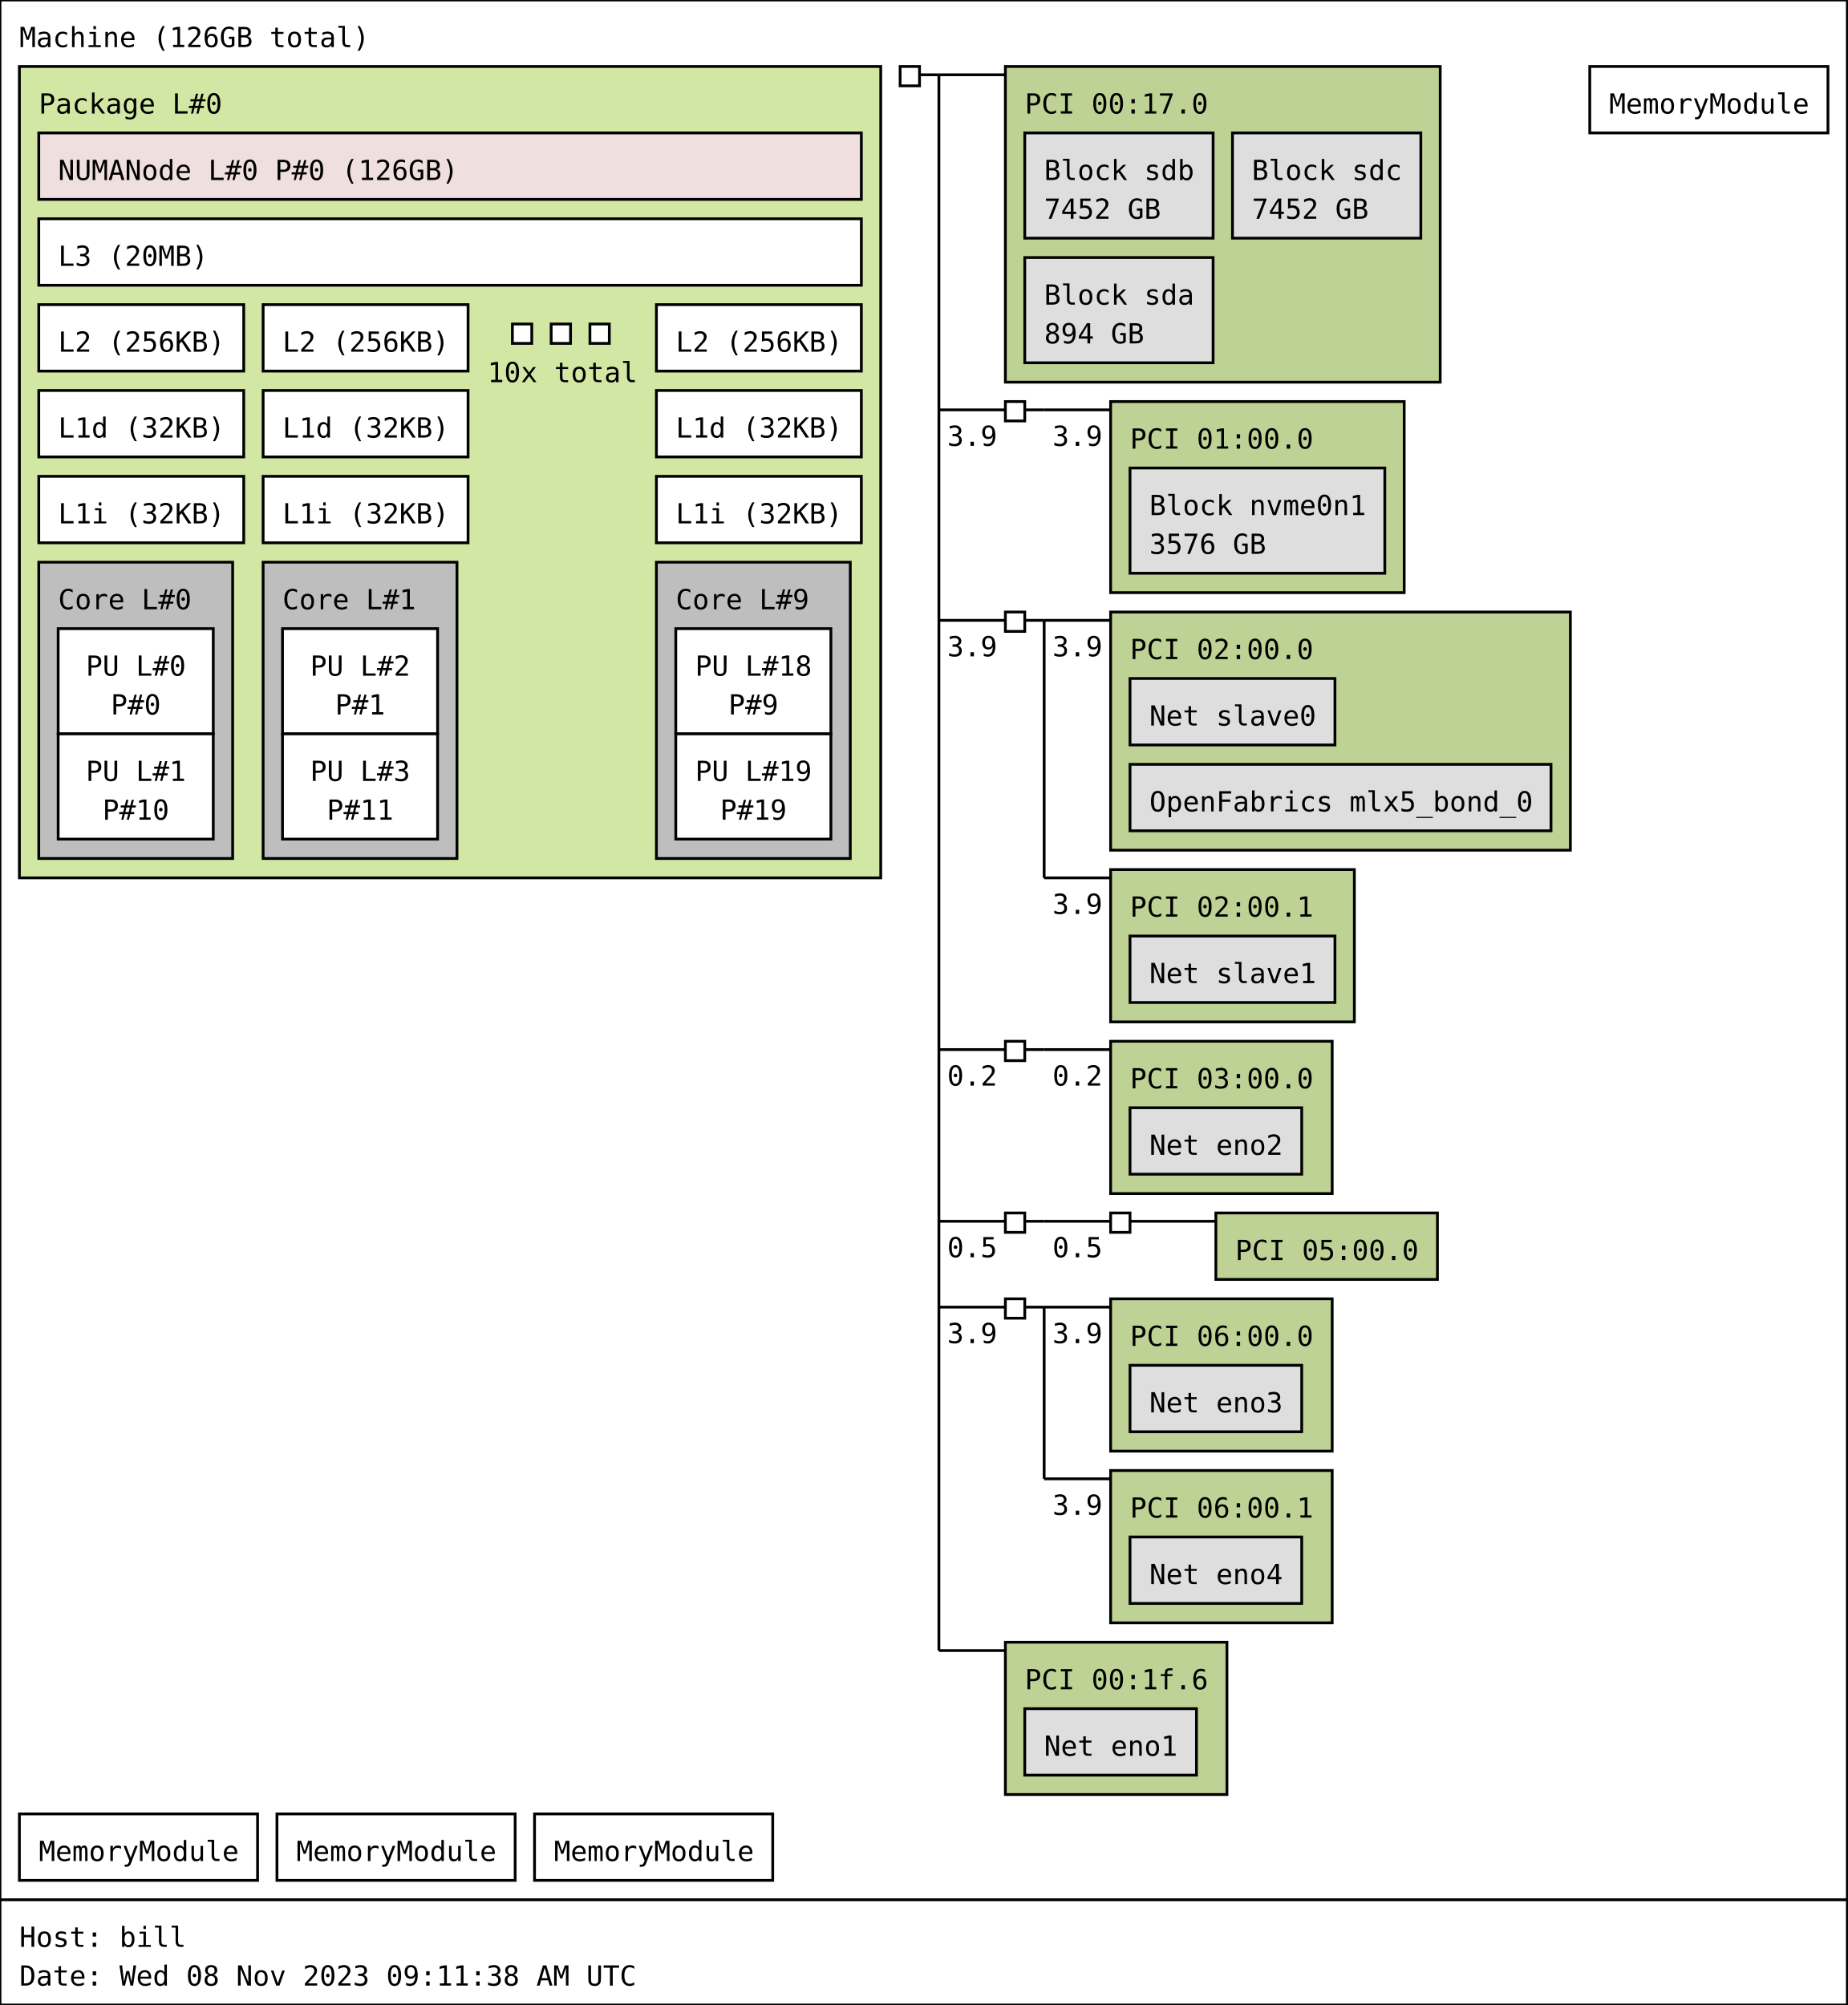
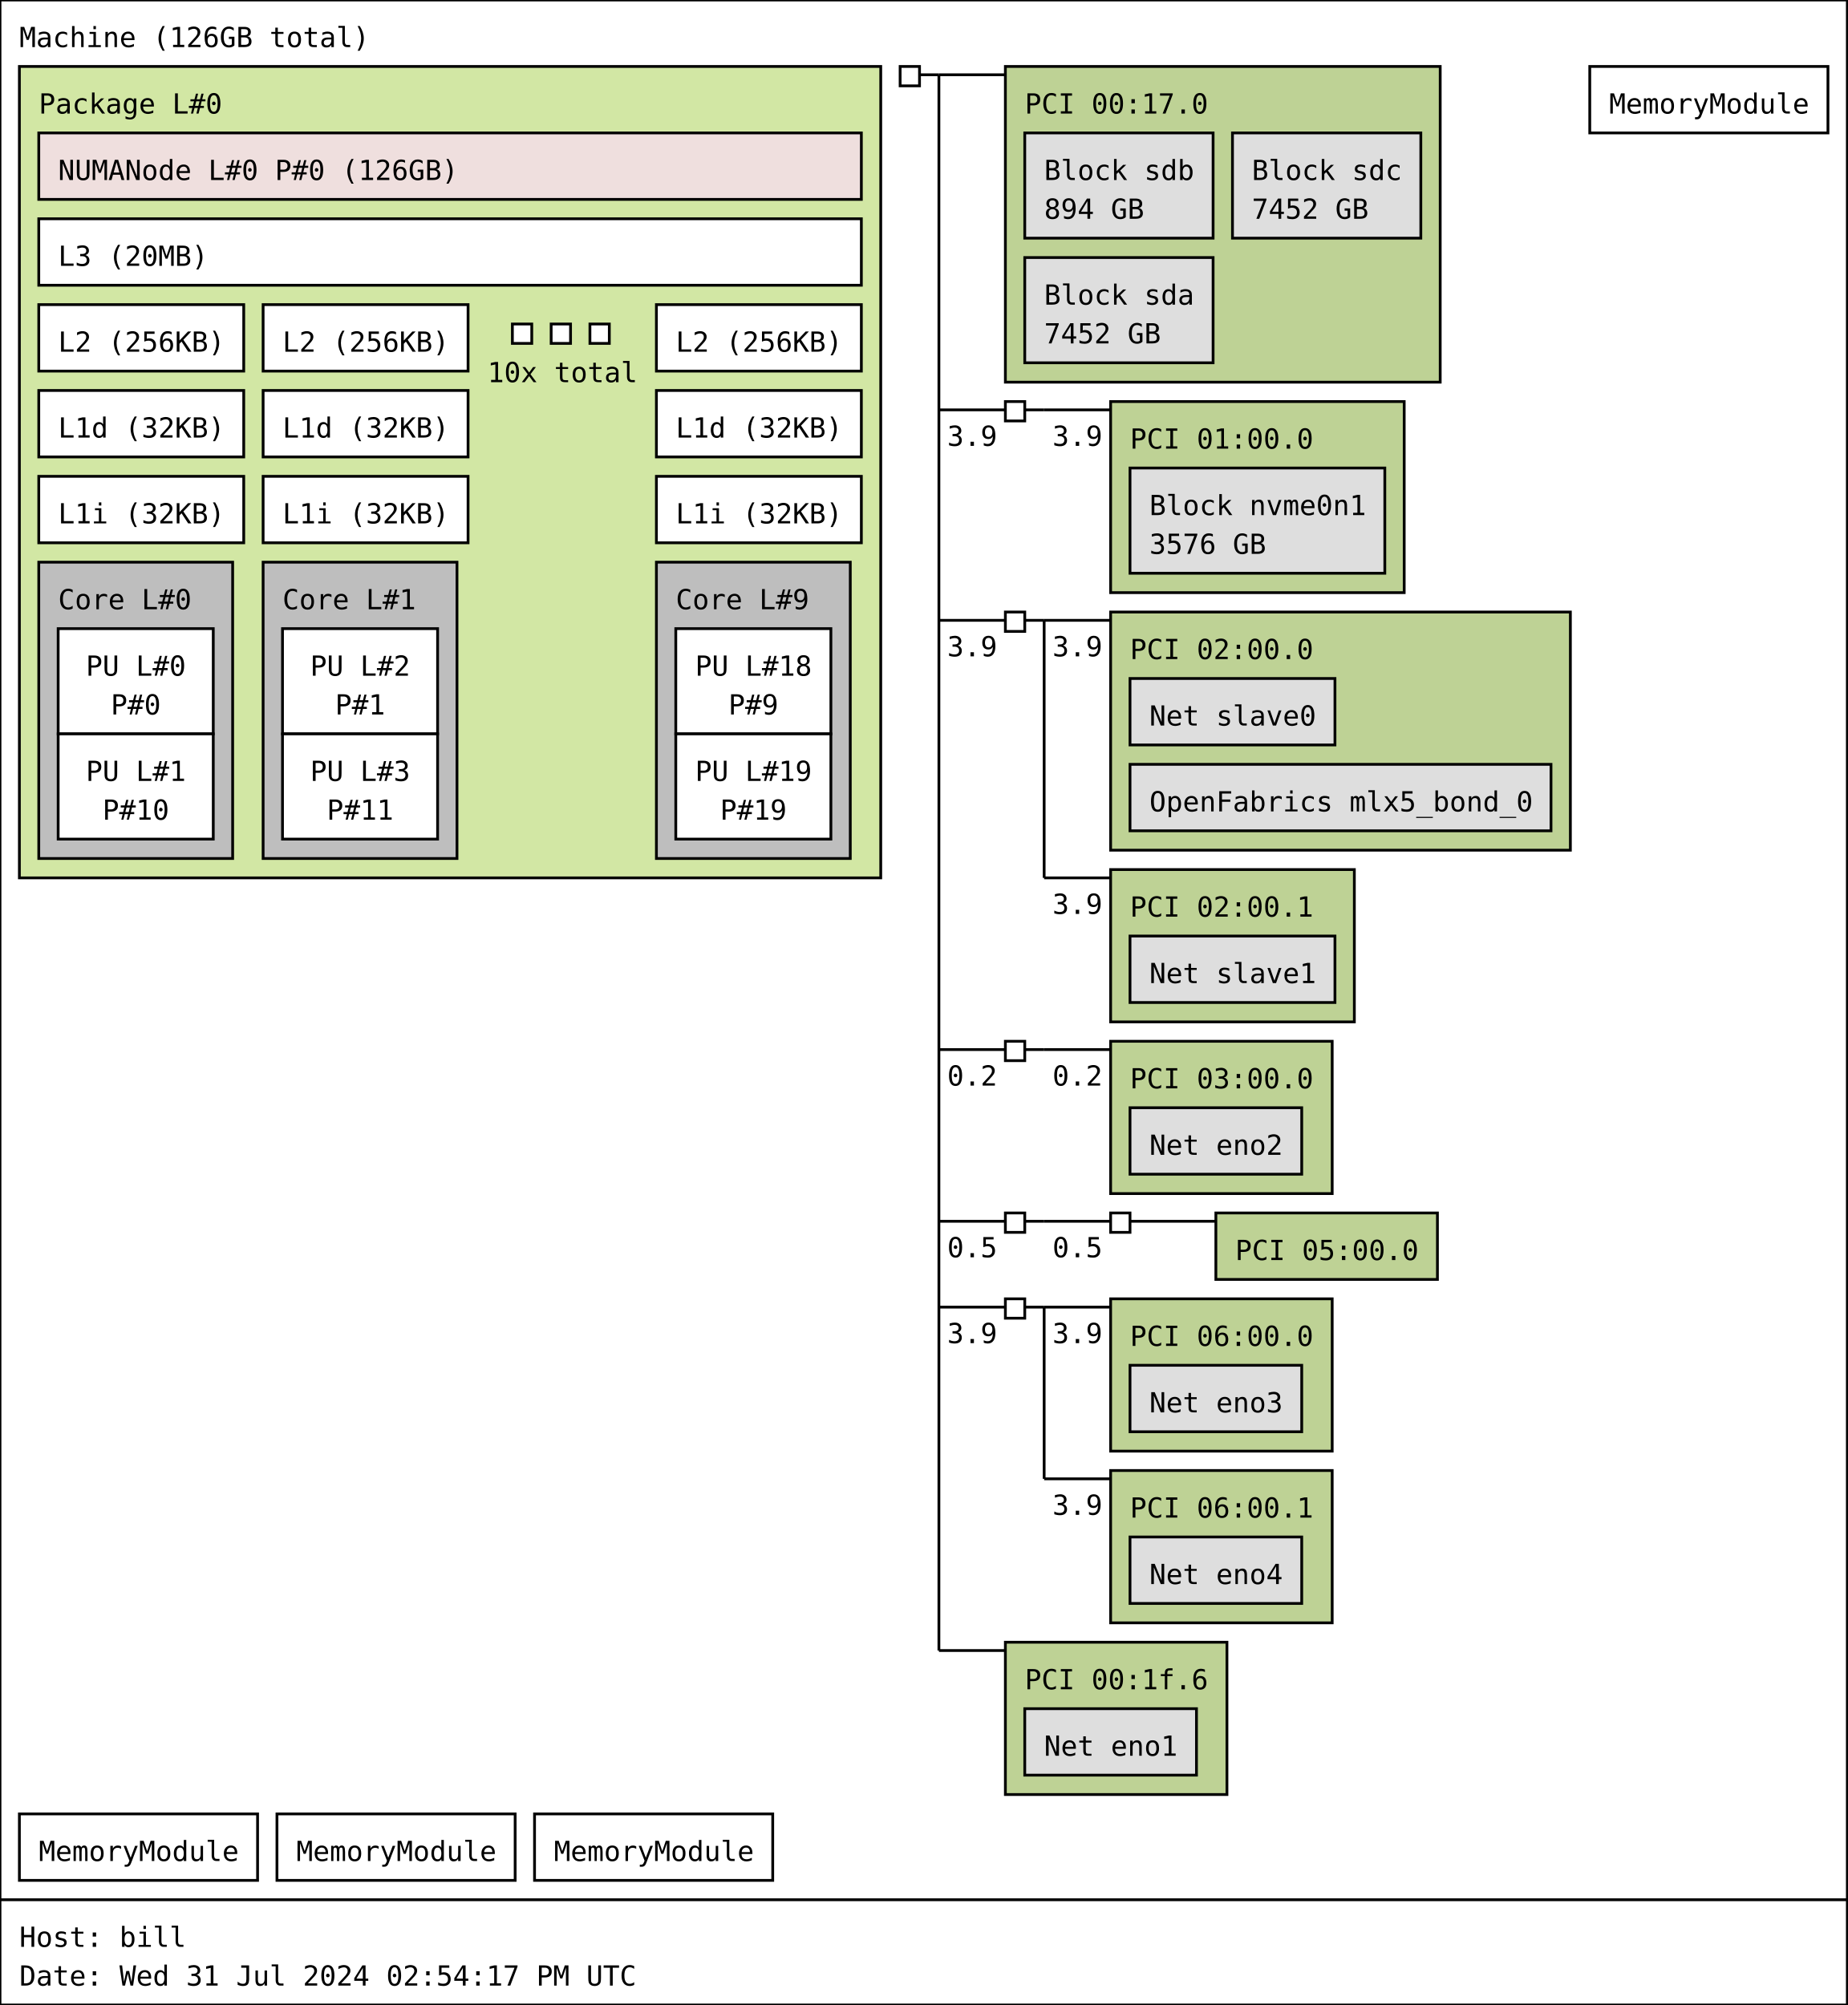
<svg xmlns="http://www.w3.org/2000/svg" width="667px" height="724px" viewBox="0 0 667px 724px" version="1.1">
  <rect id="Machine_0_rect" class="Machine" x="0" y="0" width="667" height="686" fill="rgb(255,255,255)" stroke="rgb(0,0,0)" stroke-width="1" />
  <text id="Machine_0_text" class="Machine" font-family="Monospace" x="7" y="17" fill="rgb(0,0,0)" font-size="10px">Machine (126GB total)</text>
  <rect id="Package_0_rect" class="Package" x="7" y="24" width="311" height="293" fill="rgb(210,231,164)" stroke="rgb(0,0,0)" stroke-width="1" />
  <text id="Package_0_text" class="Package" font-family="Monospace" x="14" y="41" fill="rgb(0,0,0)" font-size="10px">Package L#0</text>
  <rect id="L3_0_rect" class="L3" x="14" y="79" width="297" height="24" fill="rgb(255,255,255)" stroke="rgb(0,0,0)" stroke-width="1" />
  <text id="L3_0_text" class="L3" font-family="Monospace" x="21" y="96" fill="rgb(0,0,0)" font-size="10px">L3 (20MB)</text>
  <rect id="L2_0_rect" class="L2" x="14" y="110" width="74" height="24" fill="rgb(255,255,255)" stroke="rgb(0,0,0)" stroke-width="1" />
  <text id="L2_0_text" class="L2" font-family="Monospace" x="21" y="127" fill="rgb(0,0,0)" font-size="10px">L2 (256KB)</text>
  <rect id="L1d_0_rect" class="L1d" x="14" y="141" width="74" height="24" fill="rgb(255,255,255)" stroke="rgb(0,0,0)" stroke-width="1" />
  <text id="L1d_0_text" class="L1d" font-family="Monospace" x="21" y="158" fill="rgb(0,0,0)" font-size="10px">L1d (32KB)</text>
  <rect id="L1i_0_rect" class="L1i" x="14" y="172" width="74" height="24" fill="rgb(255,255,255)" stroke="rgb(0,0,0)" stroke-width="1" />
  <text id="L1i_0_text" class="L1i" font-family="Monospace" x="21" y="189" fill="rgb(0,0,0)" font-size="10px">L1i (32KB)</text>
  <rect id="Core_0_rect" class="Core" x="14" y="203" width="70" height="107" fill="rgb(190,190,190)" stroke="rgb(0,0,0)" stroke-width="1" />
  <text id="Core_0_text" class="Core" font-family="Monospace" x="21" y="220" fill="rgb(0,0,0)" font-size="10px">Core L#0</text>
  <rect id="PU_0_rect" class="PU" x="21" y="227" width="56" height="38" fill="rgb(255,255,255)" stroke="rgb(0,0,0)" stroke-width="1" />
  <text id="PU_0_text" class="PU" font-family="Monospace" x="31" y="244" fill="rgb(0,0,0)" font-size="10px">PU L#0</text>
  <text id="PU_0_text_1" class="PU" font-family="Monospace" x="40" y="258" fill="rgb(0,0,0)" font-size="10px">P#0</text>
  <rect id="PU_1_rect" class="PU" x="21" y="265" width="56" height="38" fill="rgb(255,255,255)" stroke="rgb(0,0,0)" stroke-width="1" />
  <text id="PU_1_text" class="PU" font-family="Monospace" x="31" y="282" fill="rgb(0,0,0)" font-size="10px">PU L#1</text>
  <text id="PU_1_text_1" class="PU" font-family="Monospace" x="37" y="296" fill="rgb(0,0,0)" font-size="10px">P#10</text>
  <rect id="L2_1_rect" class="L2" x="95" y="110" width="74" height="24" fill="rgb(255,255,255)" stroke="rgb(0,0,0)" stroke-width="1" />
  <text id="L2_1_text" class="L2" font-family="Monospace" x="102" y="127" fill="rgb(0,0,0)" font-size="10px">L2 (256KB)</text>
  <rect id="L1d_1_rect" class="L1d" x="95" y="141" width="74" height="24" fill="rgb(255,255,255)" stroke="rgb(0,0,0)" stroke-width="1" />
  <text id="L1d_1_text" class="L1d" font-family="Monospace" x="102" y="158" fill="rgb(0,0,0)" font-size="10px">L1d (32KB)</text>
  <rect id="L1i_1_rect" class="L1i" x="95" y="172" width="74" height="24" fill="rgb(255,255,255)" stroke="rgb(0,0,0)" stroke-width="1" />
  <text id="L1i_1_text" class="L1i" font-family="Monospace" x="102" y="189" fill="rgb(0,0,0)" font-size="10px">L1i (32KB)</text>
  <rect id="Core_1_rect" class="Core" x="95" y="203" width="70" height="107" fill="rgb(190,190,190)" stroke="rgb(0,0,0)" stroke-width="1" />
  <text id="Core_1_text" class="Core" font-family="Monospace" x="102" y="220" fill="rgb(0,0,0)" font-size="10px">Core L#1</text>
  <rect id="PU_2_rect" class="PU" x="102" y="227" width="56" height="38" fill="rgb(255,255,255)" stroke="rgb(0,0,0)" stroke-width="1" />
  <text id="PU_2_text" class="PU" font-family="Monospace" x="112" y="244" fill="rgb(0,0,0)" font-size="10px">PU L#2</text>
  <text id="PU_2_text_1" class="PU" font-family="Monospace" x="121" y="258" fill="rgb(0,0,0)" font-size="10px">P#1</text>
  <rect id="PU_3_rect" class="PU" x="102" y="265" width="56" height="38" fill="rgb(255,255,255)" stroke="rgb(0,0,0)" stroke-width="1" />
  <text id="PU_3_text" class="PU" font-family="Monospace" x="112" y="282" fill="rgb(0,0,0)" font-size="10px">PU L#3</text>
  <text id="PU_3_text_1" class="PU" font-family="Monospace" x="118" y="296" fill="rgb(0,0,0)" font-size="10px">P#11</text>
  <rect id="L2_2_rect" class="L2" x="185" y="117" width="7" height="7" fill="rgb(255,255,255)" stroke="rgb(0,0,0)" stroke-width="1" />
  <rect id="L2_2_rect" class="L2" x="199" y="117" width="7" height="7" fill="rgb(255,255,255)" stroke="rgb(0,0,0)" stroke-width="1" />
  <rect id="L2_2_rect" class="L2" x="213" y="117" width="7" height="7" fill="rgb(255,255,255)" stroke="rgb(0,0,0)" stroke-width="1" />
  <text id="L2_2_text" class="L2" font-family="Monospace" x="176" y="138" fill="rgb(0,0,0)" font-size="10px">10x total</text>
  <rect id="L2_9_rect" class="L2" x="237" y="110" width="74" height="24" fill="rgb(255,255,255)" stroke="rgb(0,0,0)" stroke-width="1" />
  <text id="L2_9_text" class="L2" font-family="Monospace" x="244" y="127" fill="rgb(0,0,0)" font-size="10px">L2 (256KB)</text>
  <rect id="L1d_9_rect" class="L1d" x="237" y="141" width="74" height="24" fill="rgb(255,255,255)" stroke="rgb(0,0,0)" stroke-width="1" />
  <text id="L1d_9_text" class="L1d" font-family="Monospace" x="244" y="158" fill="rgb(0,0,0)" font-size="10px">L1d (32KB)</text>
  <rect id="L1i_9_rect" class="L1i" x="237" y="172" width="74" height="24" fill="rgb(255,255,255)" stroke="rgb(0,0,0)" stroke-width="1" />
  <text id="L1i_9_text" class="L1i" font-family="Monospace" x="244" y="189" fill="rgb(0,0,0)" font-size="10px">L1i (32KB)</text>
  <rect id="Core_9_rect" class="Core" x="237" y="203" width="70" height="107" fill="rgb(190,190,190)" stroke="rgb(0,0,0)" stroke-width="1" />
  <text id="Core_9_text" class="Core" font-family="Monospace" x="244" y="220" fill="rgb(0,0,0)" font-size="10px">Core L#9</text>
  <rect id="PU_18_rect" class="PU" x="244" y="227" width="56" height="38" fill="rgb(255,255,255)" stroke="rgb(0,0,0)" stroke-width="1" />
  <text id="PU_18_text" class="PU" font-family="Monospace" x="251" y="244" fill="rgb(0,0,0)" font-size="10px">PU L#18</text>
  <text id="PU_18_text_1" class="PU" font-family="Monospace" x="263" y="258" fill="rgb(0,0,0)" font-size="10px">P#9</text>
  <rect id="PU_19_rect" class="PU" x="244" y="265" width="56" height="38" fill="rgb(255,255,255)" stroke="rgb(0,0,0)" stroke-width="1" />
  <text id="PU_19_text" class="PU" font-family="Monospace" x="251" y="282" fill="rgb(0,0,0)" font-size="10px">PU L#19</text>
  <text id="PU_19_text_1" class="PU" font-family="Monospace" x="260" y="296" fill="rgb(0,0,0)" font-size="10px">P#19</text>
  <rect id="NUMANode_0_rect" class="NUMANode" x="14" y="48" width="297" height="24" fill="rgb(239,223,222)" stroke="rgb(0,0,0)" stroke-width="1" />
  <text id="NUMANode_0_text" class="NUMANode" font-family="Monospace" x="21" y="65" fill="rgb(0,0,0)" font-size="10px">NUMANode L#0 P#0 (126GB)</text>
  <rect id="HostBridge_0_rect" class="HostBridge" x="325" y="24" width="7" height="7" fill="rgb(255,255,255)" stroke="rgb(0,0,0)" stroke-width="1" />
  <line id="HostBridge_0_line" class="HostBridge" x1="332" y1="27" x2="339" y2="27" stroke="rgb(0,0,0)" stroke-width="1" />
  <line id="HostBridge_0_line_2" class="HostBridge" x1="339" y1="27" x2="363" y2="27" stroke="rgb(0,0,0)" stroke-width="1" />
  <line id="HostBridge_0_line_3" class="HostBridge" x1="339" y1="148" x2="363" y2="148" stroke="rgb(0,0,0)" stroke-width="1" />
  <text id="HostBridge_0_text_3" class="HostBridge" font-family="Monospace" x="342" y="161" fill="rgb(0,0,0)" font-size="10px">3.9</text>
  <line id="HostBridge_0_line_4" class="HostBridge" x1="339" y1="224" x2="363" y2="224" stroke="rgb(0,0,0)" stroke-width="1" />
  <text id="HostBridge_0_text_4" class="HostBridge" font-family="Monospace" x="342" y="237" fill="rgb(0,0,0)" font-size="10px">3.9</text>
  <line id="HostBridge_0_line_5" class="HostBridge" x1="339" y1="379" x2="363" y2="379" stroke="rgb(0,0,0)" stroke-width="1" />
  <text id="HostBridge_0_text_5" class="HostBridge" font-family="Monospace" x="342" y="392" fill="rgb(0,0,0)" font-size="10px">0.2</text>
  <line id="HostBridge_0_line_6" class="HostBridge" x1="339" y1="441" x2="363" y2="441" stroke="rgb(0,0,0)" stroke-width="1" />
  <text id="HostBridge_0_text_6" class="HostBridge" font-family="Monospace" x="342" y="454" fill="rgb(0,0,0)" font-size="10px">0.5</text>
  <line id="HostBridge_0_line_7" class="HostBridge" x1="339" y1="472" x2="363" y2="472" stroke="rgb(0,0,0)" stroke-width="1" />
  <text id="HostBridge_0_text_7" class="HostBridge" font-family="Monospace" x="342" y="485" fill="rgb(0,0,0)" font-size="10px">3.9</text>
  <line id="HostBridge_0_line_8" class="HostBridge" x1="339" y1="596" x2="363" y2="596" stroke="rgb(0,0,0)" stroke-width="1" />
  <line id="HostBridge_0_line_1" class="HostBridge" x1="339" y1="27" x2="339" y2="596" stroke="rgb(0,0,0)" stroke-width="1" />
  <rect id="PCI_0_rect" class="PCI" x="363" y="24" width="157" height="114" fill="rgb(190,210,149)" stroke="rgb(0,0,0)" stroke-width="1" />
  <text id="PCI_0_text" class="PCI" font-family="Monospace" x="370" y="41" fill="rgb(0,0,0)" font-size="10px">PCI 00:17.0</text>
  <rect id="Block_0_rect" class="Block" x="370" y="48" width="68" height="38" fill="rgb(222,222,222)" stroke="rgb(0,0,0)" stroke-width="1" />
  <text id="Block_0_text" class="Block" font-family="Monospace" x="377" y="65" fill="rgb(0,0,0)" font-size="10px">Block sdb</text>
-   <text id="Block_0_text_1" class="Block" font-family="Monospace" x="377" y="79" fill="rgb(0,0,0)" font-size="10px">7452 GB</text>
+   <text id="Block_0_text_1" class="Block" font-family="Monospace" x="377" y="79" fill="rgb(0,0,0)" font-size="10px">894 GB</text>
  <rect id="Block_1_rect" class="Block" x="445" y="48" width="68" height="38" fill="rgb(222,222,222)" stroke="rgb(0,0,0)" stroke-width="1" />
  <text id="Block_1_text" class="Block" font-family="Monospace" x="452" y="65" fill="rgb(0,0,0)" font-size="10px">Block sdc</text>
  <text id="Block_1_text_1" class="Block" font-family="Monospace" x="452" y="79" fill="rgb(0,0,0)" font-size="10px">7452 GB</text>
  <rect id="Block_2_rect" class="Block" x="370" y="93" width="68" height="38" fill="rgb(222,222,222)" stroke="rgb(0,0,0)" stroke-width="1" />
  <text id="Block_2_text" class="Block" font-family="Monospace" x="377" y="110" fill="rgb(0,0,0)" font-size="10px">Block sda</text>
-   <text id="Block_2_text_1" class="Block" font-family="Monospace" x="377" y="124" fill="rgb(0,0,0)" font-size="10px">894 GB</text>
+   <text id="Block_2_text_1" class="Block" font-family="Monospace" x="377" y="124" fill="rgb(0,0,0)" font-size="10px">7452 GB</text>
  <rect id="PCIBridge_1_rect" class="PCIBridge" x="363" y="145" width="7" height="7" fill="rgb(255,255,255)" stroke="rgb(0,0,0)" stroke-width="1" />
  <line id="PCIBridge_1_line" class="PCIBridge" x1="370" y1="148" x2="377" y2="148" stroke="rgb(0,0,0)" stroke-width="1" />
  <line id="PCIBridge_1_line_2" class="PCIBridge" x1="377" y1="148" x2="401" y2="148" stroke="rgb(0,0,0)" stroke-width="1" />
  <text id="PCIBridge_1_text_2" class="PCIBridge" font-family="Monospace" x="380" y="161" fill="rgb(0,0,0)" font-size="10px">3.9</text>
  <line id="PCIBridge_1_line_1" class="PCIBridge" x1="377" y1="148" x2="377" y2="148" stroke="rgb(0,0,0)" stroke-width="1" />
  <rect id="PCI_1_rect" class="PCI" x="401" y="145" width="106" height="69" fill="rgb(190,210,149)" stroke="rgb(0,0,0)" stroke-width="1" />
  <text id="PCI_1_text" class="PCI" font-family="Monospace" x="408" y="162" fill="rgb(0,0,0)" font-size="10px">PCI 01:00.0</text>
  <rect id="Block_3_rect" class="Block" x="408" y="169" width="92" height="38" fill="rgb(222,222,222)" stroke="rgb(0,0,0)" stroke-width="1" />
  <text id="Block_3_text" class="Block" font-family="Monospace" x="415" y="186" fill="rgb(0,0,0)" font-size="10px">Block nvme0n1</text>
  <text id="Block_3_text_1" class="Block" font-family="Monospace" x="415" y="200" fill="rgb(0,0,0)" font-size="10px">3576 GB</text>
  <rect id="PCIBridge_2_rect" class="PCIBridge" x="363" y="221" width="7" height="7" fill="rgb(255,255,255)" stroke="rgb(0,0,0)" stroke-width="1" />
  <line id="PCIBridge_2_line" class="PCIBridge" x1="370" y1="224" x2="377" y2="224" stroke="rgb(0,0,0)" stroke-width="1" />
  <line id="PCIBridge_2_line_2" class="PCIBridge" x1="377" y1="224" x2="401" y2="224" stroke="rgb(0,0,0)" stroke-width="1" />
  <text id="PCIBridge_2_text_2" class="PCIBridge" font-family="Monospace" x="380" y="237" fill="rgb(0,0,0)" font-size="10px">3.9</text>
  <line id="PCIBridge_2_line_3" class="PCIBridge" x1="377" y1="317" x2="401" y2="317" stroke="rgb(0,0,0)" stroke-width="1" />
  <text id="PCIBridge_2_text_3" class="PCIBridge" font-family="Monospace" x="380" y="330" fill="rgb(0,0,0)" font-size="10px">3.9</text>
  <line id="PCIBridge_2_line_1" class="PCIBridge" x1="377" y1="224" x2="377" y2="317" stroke="rgb(0,0,0)" stroke-width="1" />
  <rect id="PCI_2_rect" class="PCI" x="401" y="221" width="166" height="86" fill="rgb(190,210,149)" stroke="rgb(0,0,0)" stroke-width="1" />
  <text id="PCI_2_text" class="PCI" font-family="Monospace" x="408" y="238" fill="rgb(0,0,0)" font-size="10px">PCI 02:00.0</text>
  <rect id="Net_4_rect" class="Net" x="408" y="245" width="74" height="24" fill="rgb(222,222,222)" stroke="rgb(0,0,0)" stroke-width="1" />
  <text id="Net_4_text" class="Net" font-family="Monospace" x="415" y="262" fill="rgb(0,0,0)" font-size="10px">Net slave0</text>
  <rect id="OpenFabrics_5_rect" class="OpenFabrics" x="408" y="276" width="152" height="24" fill="rgb(222,222,222)" stroke="rgb(0,0,0)" stroke-width="1" />
  <text id="OpenFabrics_5_text" class="OpenFabrics" font-family="Monospace" x="415" y="293" fill="rgb(0,0,0)" font-size="10px">OpenFabrics mlx5_bond_0</text>
  <rect id="PCI_3_rect" class="PCI" x="401" y="314" width="88" height="55" fill="rgb(190,210,149)" stroke="rgb(0,0,0)" stroke-width="1" />
  <text id="PCI_3_text" class="PCI" font-family="Monospace" x="408" y="331" fill="rgb(0,0,0)" font-size="10px">PCI 02:00.1</text>
  <rect id="Net_6_rect" class="Net" x="408" y="338" width="74" height="24" fill="rgb(222,222,222)" stroke="rgb(0,0,0)" stroke-width="1" />
  <text id="Net_6_text" class="Net" font-family="Monospace" x="415" y="355" fill="rgb(0,0,0)" font-size="10px">Net slave1</text>
  <rect id="PCIBridge_3_rect" class="PCIBridge" x="363" y="376" width="7" height="7" fill="rgb(255,255,255)" stroke="rgb(0,0,0)" stroke-width="1" />
  <line id="PCIBridge_3_line" class="PCIBridge" x1="370" y1="379" x2="377" y2="379" stroke="rgb(0,0,0)" stroke-width="1" />
  <line id="PCIBridge_3_line_2" class="PCIBridge" x1="377" y1="379" x2="401" y2="379" stroke="rgb(0,0,0)" stroke-width="1" />
  <text id="PCIBridge_3_text_2" class="PCIBridge" font-family="Monospace" x="380" y="392" fill="rgb(0,0,0)" font-size="10px">0.2</text>
  <line id="PCIBridge_3_line_1" class="PCIBridge" x1="377" y1="379" x2="377" y2="379" stroke="rgb(0,0,0)" stroke-width="1" />
  <rect id="PCI_4_rect" class="PCI" x="401" y="376" width="80" height="55" fill="rgb(190,210,149)" stroke="rgb(0,0,0)" stroke-width="1" />
  <text id="PCI_4_text" class="PCI" font-family="Monospace" x="408" y="393" fill="rgb(0,0,0)" font-size="10px">PCI 03:00.0</text>
  <rect id="Net_7_rect" class="Net" x="408" y="400" width="62" height="24" fill="rgb(222,222,222)" stroke="rgb(0,0,0)" stroke-width="1" />
  <text id="Net_7_text" class="Net" font-family="Monospace" x="415" y="417" fill="rgb(0,0,0)" font-size="10px">Net eno2</text>
  <rect id="PCIBridge_4_rect" class="PCIBridge" x="363" y="438" width="7" height="7" fill="rgb(255,255,255)" stroke="rgb(0,0,0)" stroke-width="1" />
  <line id="PCIBridge_4_line" class="PCIBridge" x1="370" y1="441" x2="377" y2="441" stroke="rgb(0,0,0)" stroke-width="1" />
  <line id="PCIBridge_4_line_2" class="PCIBridge" x1="377" y1="441" x2="401" y2="441" stroke="rgb(0,0,0)" stroke-width="1" />
  <text id="PCIBridge_4_text_2" class="PCIBridge" font-family="Monospace" x="380" y="454" fill="rgb(0,0,0)" font-size="10px">0.5</text>
  <line id="PCIBridge_4_line_1" class="PCIBridge" x1="377" y1="441" x2="377" y2="441" stroke="rgb(0,0,0)" stroke-width="1" />
  <rect id="PCIBridge_5_rect" class="PCIBridge" x="401" y="438" width="7" height="7" fill="rgb(255,255,255)" stroke="rgb(0,0,0)" stroke-width="1" />
  <line id="PCIBridge_5_line" class="PCIBridge" x1="408" y1="441" x2="415" y2="441" stroke="rgb(0,0,0)" stroke-width="1" />
  <line id="PCIBridge_5_line_2" class="PCIBridge" x1="415" y1="441" x2="439" y2="441" stroke="rgb(0,0,0)" stroke-width="1" />
  <line id="PCIBridge_5_line_1" class="PCIBridge" x1="415" y1="441" x2="415" y2="441" stroke="rgb(0,0,0)" stroke-width="1" />
  <rect id="PCI_5_rect" class="PCI" x="439" y="438" width="80" height="24" fill="rgb(190,210,149)" stroke="rgb(0,0,0)" stroke-width="1" />
  <text id="PCI_5_text" class="PCI" font-family="Monospace" x="446" y="455" fill="rgb(0,0,0)" font-size="10px">PCI 05:00.0</text>
  <rect id="PCIBridge_6_rect" class="PCIBridge" x="363" y="469" width="7" height="7" fill="rgb(255,255,255)" stroke="rgb(0,0,0)" stroke-width="1" />
  <line id="PCIBridge_6_line" class="PCIBridge" x1="370" y1="472" x2="377" y2="472" stroke="rgb(0,0,0)" stroke-width="1" />
  <line id="PCIBridge_6_line_2" class="PCIBridge" x1="377" y1="472" x2="401" y2="472" stroke="rgb(0,0,0)" stroke-width="1" />
  <text id="PCIBridge_6_text_2" class="PCIBridge" font-family="Monospace" x="380" y="485" fill="rgb(0,0,0)" font-size="10px">3.9</text>
  <line id="PCIBridge_6_line_3" class="PCIBridge" x1="377" y1="534" x2="401" y2="534" stroke="rgb(0,0,0)" stroke-width="1" />
  <text id="PCIBridge_6_text_3" class="PCIBridge" font-family="Monospace" x="380" y="547" fill="rgb(0,0,0)" font-size="10px">3.9</text>
  <line id="PCIBridge_6_line_1" class="PCIBridge" x1="377" y1="472" x2="377" y2="534" stroke="rgb(0,0,0)" stroke-width="1" />
  <rect id="PCI_6_rect" class="PCI" x="401" y="469" width="80" height="55" fill="rgb(190,210,149)" stroke="rgb(0,0,0)" stroke-width="1" />
  <text id="PCI_6_text" class="PCI" font-family="Monospace" x="408" y="486" fill="rgb(0,0,0)" font-size="10px">PCI 06:00.0</text>
  <rect id="Net_8_rect" class="Net" x="408" y="493" width="62" height="24" fill="rgb(222,222,222)" stroke="rgb(0,0,0)" stroke-width="1" />
  <text id="Net_8_text" class="Net" font-family="Monospace" x="415" y="510" fill="rgb(0,0,0)" font-size="10px">Net eno3</text>
  <rect id="PCI_7_rect" class="PCI" x="401" y="531" width="80" height="55" fill="rgb(190,210,149)" stroke="rgb(0,0,0)" stroke-width="1" />
  <text id="PCI_7_text" class="PCI" font-family="Monospace" x="408" y="548" fill="rgb(0,0,0)" font-size="10px">PCI 06:00.1</text>
  <rect id="Net_9_rect" class="Net" x="408" y="555" width="62" height="24" fill="rgb(222,222,222)" stroke="rgb(0,0,0)" stroke-width="1" />
  <text id="Net_9_text" class="Net" font-family="Monospace" x="415" y="572" fill="rgb(0,0,0)" font-size="10px">Net eno4</text>
  <rect id="PCI_8_rect" class="PCI" x="363" y="593" width="80" height="55" fill="rgb(190,210,149)" stroke="rgb(0,0,0)" stroke-width="1" />
  <text id="PCI_8_text" class="PCI" font-family="Monospace" x="370" y="610" fill="rgb(0,0,0)" font-size="10px">PCI 00:1f.6</text>
  <rect id="Net_10_rect" class="Net" x="370" y="617" width="62" height="24" fill="rgb(222,222,222)" stroke="rgb(0,0,0)" stroke-width="1" />
  <text id="Net_10_text" class="Net" font-family="Monospace" x="377" y="634" fill="rgb(0,0,0)" font-size="10px">Net eno1</text>
  <rect id="Misc_0_rect" class="Misc" x="574" y="24" width="86" height="24" fill="rgb(255,255,255)" stroke="rgb(0,0,0)" stroke-width="1" />
  <text id="Misc_0_text" class="Misc" font-family="Monospace" x="581" y="41" fill="rgb(0,0,0)" font-size="10px">MemoryModule</text>
  <rect id="Misc_1_rect" class="Misc" x="7" y="655" width="86" height="24" fill="rgb(255,255,255)" stroke="rgb(0,0,0)" stroke-width="1" />
  <text id="Misc_1_text" class="Misc" font-family="Monospace" x="14" y="672" fill="rgb(0,0,0)" font-size="10px">MemoryModule</text>
  <rect id="Misc_2_rect" class="Misc" x="100" y="655" width="86" height="24" fill="rgb(255,255,255)" stroke="rgb(0,0,0)" stroke-width="1" />
  <text id="Misc_2_text" class="Misc" font-family="Monospace" x="107" y="672" fill="rgb(0,0,0)" font-size="10px">MemoryModule</text>
  <rect id="Misc_3_rect" class="Misc" x="193" y="655" width="86" height="24" fill="rgb(255,255,255)" stroke="rgb(0,0,0)" stroke-width="1" />
  <text id="Misc_3_text" class="Misc" font-family="Monospace" x="200" y="672" fill="rgb(0,0,0)" font-size="10px">MemoryModule</text>
  <rect id="anon_rect" x="0" y="686" width="667" height="38" fill="rgb(255,255,255)" stroke="rgb(0,0,0)" stroke-width="1" />
  <text id="anon_text" font-family="Monospace" x="7" y="703" fill="rgb(0,0,0)" font-size="10px">Host: bill</text>
-   <text id="anon_text_1" font-family="Monospace" x="7" y="717" fill="rgb(0,0,0)" font-size="10px">Date: Wed 08 Nov 2023 09:11:38 AM UTC</text>
+   <text id="anon_text_1" font-family="Monospace" x="7" y="717" fill="rgb(0,0,0)" font-size="10px">Date: Wed 31 Jul 2024 02:54:17 PM UTC</text>
</svg>
